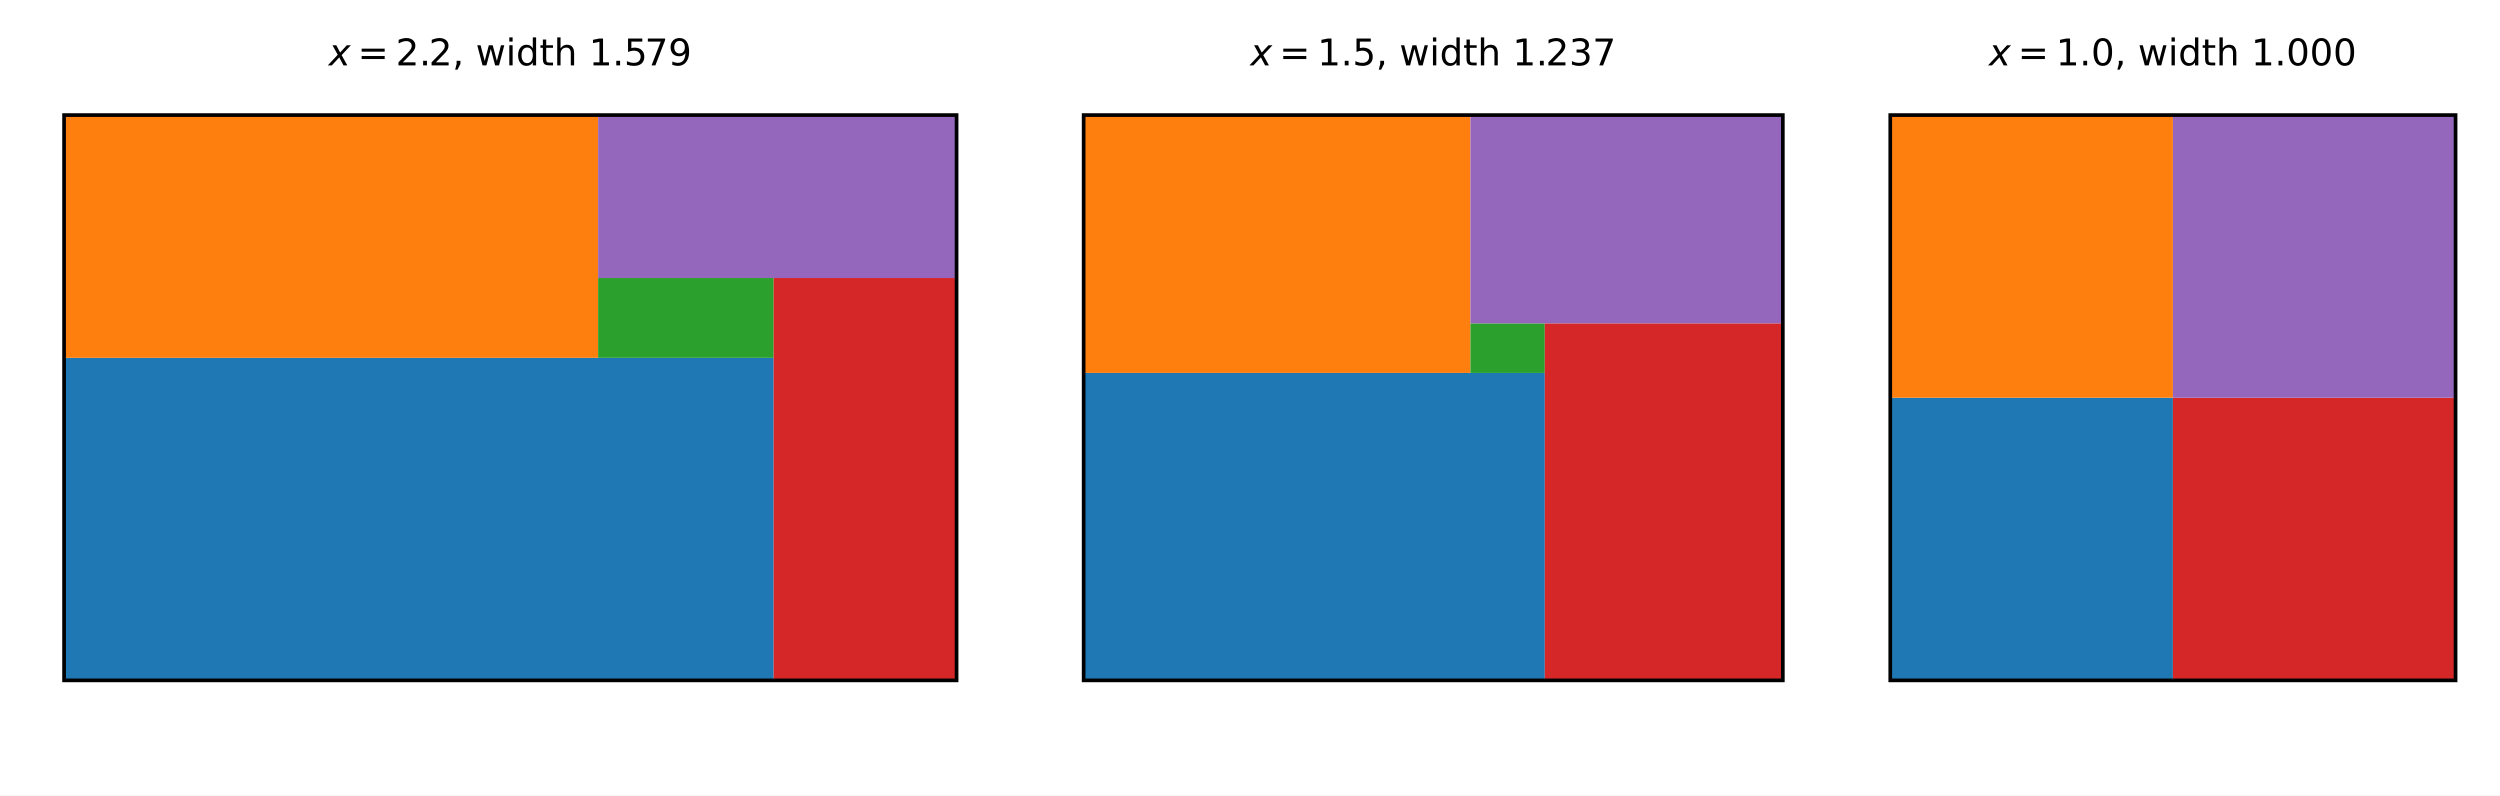
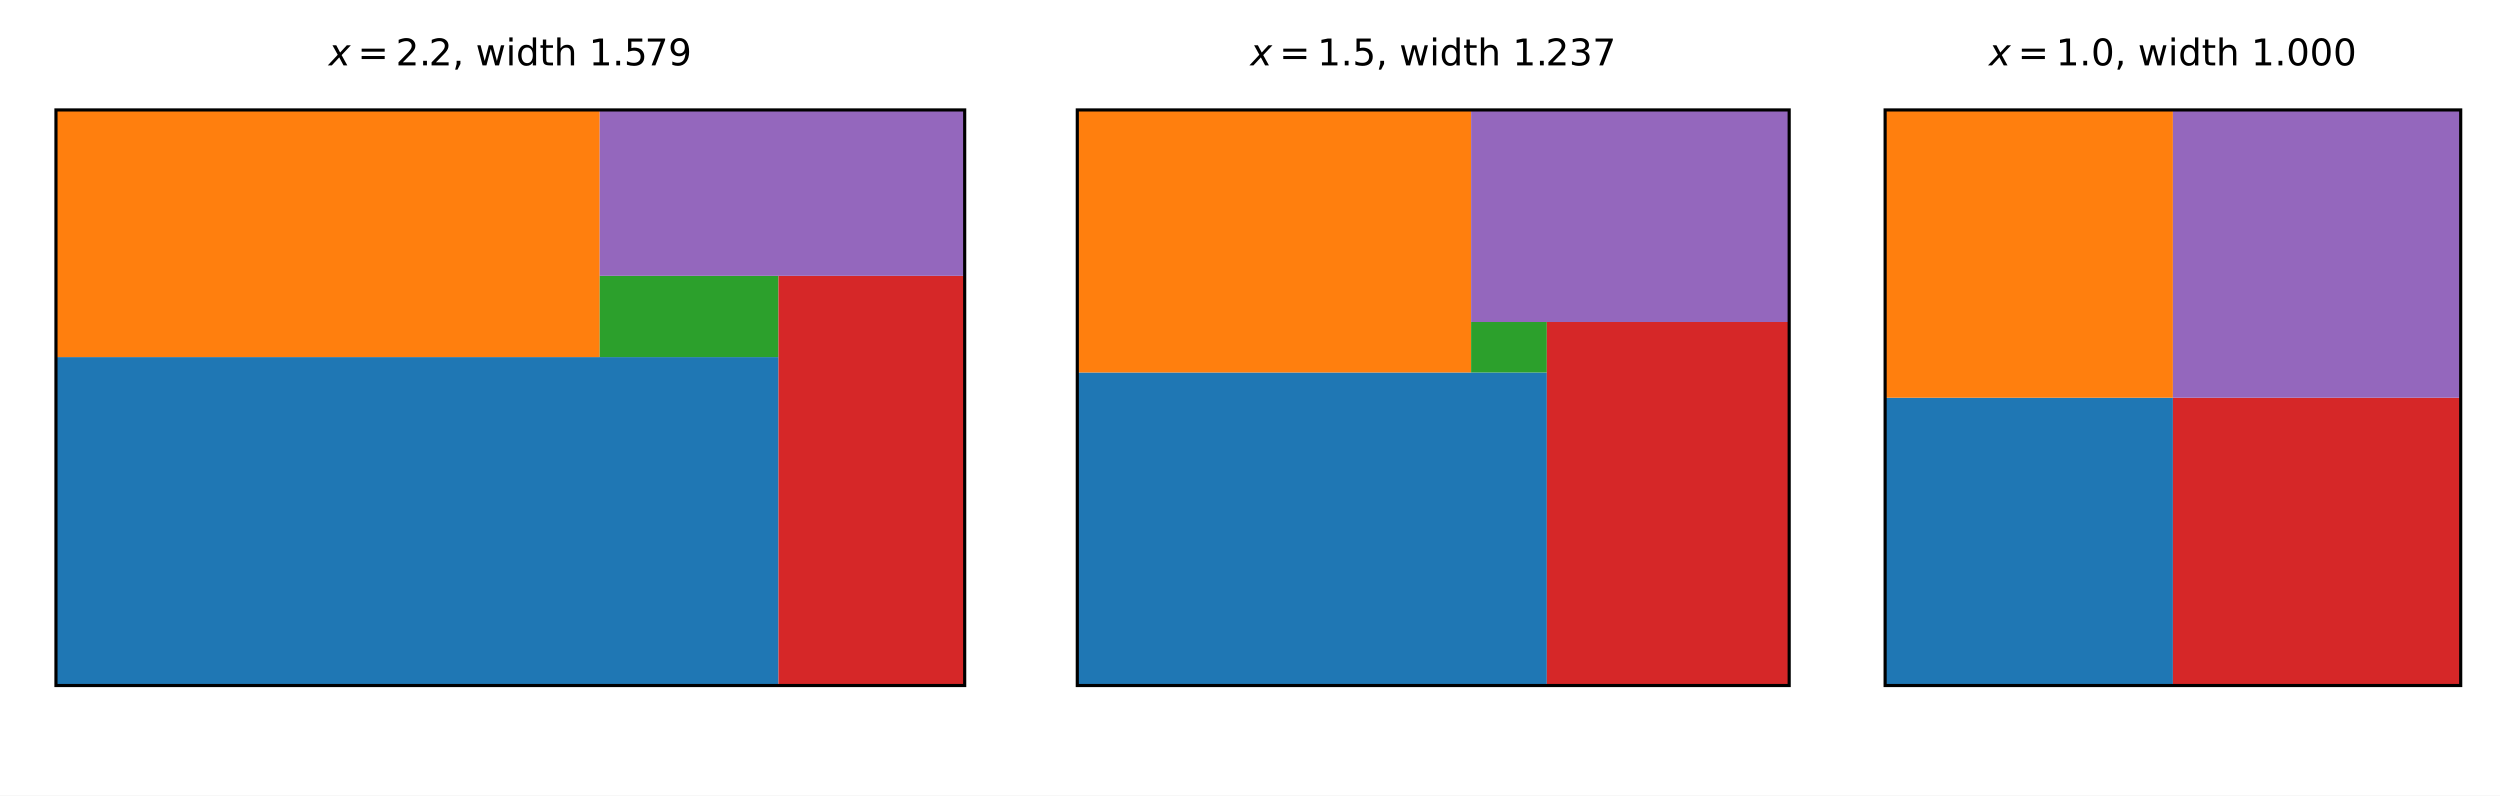
<svg xmlns="http://www.w3.org/2000/svg" xmlns:xlink="http://www.w3.org/1999/xlink" width="475.2pt" height="151.2pt" viewBox="0 0 475.2 151.2" version="1.1">
  <defs>
    <style type="text/css">*{stroke-linejoin: round; stroke-linecap: butt}</style>
  </defs>
  <g id="figure_1">
    <g id="patch_1">
      <path d="M 0 151.2  L 475.2 151.2  L 475.2 0  L 0 0  z " style="fill: #ffffff" />
    </g>
    <g id="axes_1">
      <g id="patch_2">
-         <path d="M 12.179 129.326  L 147.062 129.326  L 147.062 68.015  L 12.179 68.015  z " clip-path="url(#pfaf26b1b4b)" style="fill: #1f77b4" />
+         <path d="M 10.637 130.303  L 147.973 130.303  L 147.973 67.877  L 10.637 67.877  z " clip-path="url(#pbdb6f83671)" style="fill: #1f77b4" />
      </g>
      <g id="patch_3">
-         <path d="M 12.179 68.015  L 113.689 68.015  L 113.689 21.874  L 12.179 21.874  z " clip-path="url(#pfaf26b1b4b)" style="fill: #ff7f0e" />
+         <path d="M 10.637 67.877  L 113.993 67.877  L 113.993 20.897  L 10.637 20.897  z " clip-path="url(#pbdb6f83671)" style="fill: #ff7f0e" />
      </g>
      <g id="patch_4">
-         <path d="M 113.689 68.015  L 147.062 68.015  L 147.062 52.846  L 113.689 52.846  z " clip-path="url(#pfaf26b1b4b)" style="fill: #2ca02c" />
+         <path d="M 113.993 67.877  L 147.973 67.877  L 147.973 52.432  L 113.993 52.432  z " clip-path="url(#pbdb6f83671)" style="fill: #2ca02c" />
      </g>
      <g id="patch_5">
-         <path d="M 147.062 129.326  L 181.826 129.326  L 181.826 52.846  L 147.062 52.846  z " clip-path="url(#pfaf26b1b4b)" style="fill: #d62728" />
+         <path d="M 147.973 130.303  L 183.368 130.303  L 183.368 52.432  L 147.973 52.432  z " clip-path="url(#pbdb6f83671)" style="fill: #d62728" />
      </g>
      <g id="patch_6">
-         <path d="M 113.689 52.846  L 181.826 52.846  L 181.826 21.874  L 113.689 21.874  z " clip-path="url(#pfaf26b1b4b)" style="fill: #9467bd" />
+         <path d="M 113.993 52.432  L 183.368 52.432  L 183.368 20.897  L 113.993 20.897  z " clip-path="url(#pbdb6f83671)" style="fill: #9467bd" />
+       </g>
+       <g id="patch_7">
+         <path d="M 10.637 130.303  L 183.368 130.303  L 183.368 20.897  L 10.637 20.897  L 10.637 130.303  z " clip-path="url(#pbdb6f83671)" style="fill: none; stroke: #000000; stroke-width: 0.6; stroke-linejoin: miter" />
      </g>
      <g id="text_1">
        <g transform="translate(62.49253 12.42701) scale(0.07 -0.07)">
          <defs>
            <path id="DejaVuSans-Oblique-78" d="M 3841 3500  L 2234 1784  L 3219 0  L 2559 0  L 1819 1388  L 531 0  L -166 0  L 1556 1844  L 641 3500  L 1300 3500  L 1972 2234  L 3144 3500  L 3841 3500  z " transform="scale(0.015625)" />
            <path id="DejaVuSans-3d" d="M 678 2906  L 4684 2906  L 4684 2381  L 678 2381  L 678 2906  z M 678 1631  L 4684 1631  L 4684 1100  L 678 1100  L 678 1631  z " transform="scale(0.015625)" />
            <path id="DejaVuSans-32" d="M 1228 531  L 3431 531  L 3431 0  L 469 0  L 469 531  Q 828 903 1448 1529  Q 2069 2156 2228 2338  Q 2531 2678 2651 2914  Q 2772 3150 2772 3378  Q 2772 3750 2511 3984  Q 2250 4219 1831 4219  Q 1534 4219 1204 4116  Q 875 4013 500 3803  L 500 4441  Q 881 4594 1212 4672  Q 1544 4750 1819 4750  Q 2544 4750 2975 4387  Q 3406 4025 3406 3419  Q 3406 3131 3298 2873  Q 3191 2616 2906 2266  Q 2828 2175 2409 1742  Q 1991 1309 1228 531  z " transform="scale(0.015625)" />
            <path id="DejaVuSans-2e" d="M 684 794  L 1344 794  L 1344 0  L 684 0  L 684 794  z " transform="scale(0.015625)" />
            <path id="DejaVuSans-2c" d="M 750 794  L 1409 794  L 1409 256  L 897 -744  L 494 -744  L 750 256  L 750 794  z " transform="scale(0.015625)" />
            <path id="DejaVuSans-20" transform="scale(0.015625)" />
            <path id="DejaVuSans-77" d="M 269 3500  L 844 3500  L 1563 769  L 2278 3500  L 2956 3500  L 3675 769  L 4391 3500  L 4966 3500  L 4050 0  L 3372 0  L 2619 2869  L 1863 0  L 1184 0  L 269 3500  z " transform="scale(0.015625)" />
            <path id="DejaVuSans-69" d="M 603 3500  L 1178 3500  L 1178 0  L 603 0  L 603 3500  z M 603 4863  L 1178 4863  L 1178 4134  L 603 4134  L 603 4863  z " transform="scale(0.015625)" />
            <path id="DejaVuSans-64" d="M 2906 2969  L 2906 4863  L 3481 4863  L 3481 0  L 2906 0  L 2906 525  Q 2725 213 2448 61  Q 2172 -91 1784 -91  Q 1150 -91 751 415  Q 353 922 353 1747  Q 353 2572 751 3078  Q 1150 3584 1784 3584  Q 2172 3584 2448 3432  Q 2725 3281 2906 2969  z M 947 1747  Q 947 1113 1208 752  Q 1469 391 1925 391  Q 2381 391 2643 752  Q 2906 1113 2906 1747  Q 2906 2381 2643 2742  Q 2381 3103 1925 3103  Q 1469 3103 1208 2742  Q 947 2381 947 1747  z " transform="scale(0.015625)" />
            <path id="DejaVuSans-74" d="M 1172 4494  L 1172 3500  L 2356 3500  L 2356 3053  L 1172 3053  L 1172 1153  Q 1172 725 1289 603  Q 1406 481 1766 481  L 2356 481  L 2356 0  L 1766 0  Q 1100 0 847 248  Q 594 497 594 1153  L 594 3053  L 172 3053  L 172 3500  L 594 3500  L 594 4494  L 1172 4494  z " transform="scale(0.015625)" />
            <path id="DejaVuSans-68" d="M 3513 2113  L 3513 0  L 2938 0  L 2938 2094  Q 2938 2591 2744 2837  Q 2550 3084 2163 3084  Q 1697 3084 1428 2787  Q 1159 2491 1159 1978  L 1159 0  L 581 0  L 581 4863  L 1159 4863  L 1159 2956  Q 1366 3272 1645 3428  Q 1925 3584 2291 3584  Q 2894 3584 3203 3211  Q 3513 2838 3513 2113  z " transform="scale(0.015625)" />
            <path id="DejaVuSans-31" d="M 794 531  L 1825 531  L 1825 4091  L 703 3866  L 703 4441  L 1819 4666  L 2450 4666  L 2450 531  L 3481 531  L 3481 0  L 794 0  L 794 531  z " transform="scale(0.015625)" />
            <path id="DejaVuSans-35" d="M 691 4666  L 3169 4666  L 3169 4134  L 1269 4134  L 1269 2991  Q 1406 3038 1543 3061  Q 1681 3084 1819 3084  Q 2600 3084 3056 2656  Q 3513 2228 3513 1497  Q 3513 744 3044 326  Q 2575 -91 1722 -91  Q 1428 -91 1123 -41  Q 819 9 494 109  L 494 744  Q 775 591 1075 516  Q 1375 441 1709 441  Q 2250 441 2565 725  Q 2881 1009 2881 1497  Q 2881 1984 2565 2268  Q 2250 2553 1709 2553  Q 1456 2553 1204 2497  Q 953 2441 691 2322  L 691 4666  z " transform="scale(0.015625)" />
            <path id="DejaVuSans-37" d="M 525 4666  L 3525 4666  L 3525 4397  L 1831 0  L 1172 0  L 2766 4134  L 525 4134  L 525 4666  z " transform="scale(0.015625)" />
            <path id="DejaVuSans-39" d="M 703 97  L 703 672  Q 941 559 1184 500  Q 1428 441 1663 441  Q 2288 441 2617 861  Q 2947 1281 2994 2138  Q 2813 1869 2534 1725  Q 2256 1581 1919 1581  Q 1219 1581 811 2004  Q 403 2428 403 3163  Q 403 3881 828 4315  Q 1253 4750 1959 4750  Q 2769 4750 3195 4129  Q 3622 3509 3622 2328  Q 3622 1225 3098 567  Q 2575 -91 1691 -91  Q 1453 -91 1209 -44  Q 966 3 703 97  z M 1959 2075  Q 2384 2075 2632 2365  Q 2881 2656 2881 3163  Q 2881 3666 2632 3958  Q 2384 4250 1959 4250  Q 1534 4250 1286 3958  Q 1038 3666 1038 3163  Q 1038 2656 1286 2365  Q 1534 2075 1959 2075  z " transform="scale(0.015625)" />
          </defs>
          <use xlink:href="#DejaVuSans-Oblique-78" transform="translate(0 0.015625)" />
          <use xlink:href="#DejaVuSans-3d" transform="translate(78.66211 0.015625)" />
          <use xlink:href="#DejaVuSans-32" transform="translate(181.9336 0.015625)" />
          <use xlink:href="#DejaVuSans-2e" transform="translate(245.5566 0.015625)" />
          <use xlink:href="#DejaVuSans-32" transform="translate(271.8438 0.015625)" />
          <use xlink:href="#DejaVuSans-2c" transform="translate(335.4668 0.015625)" />
          <use xlink:href="#DejaVuSans-20" transform="translate(367.2539 0.015625)" />
          <use xlink:href="#DejaVuSans-77" transform="translate(399.041 0.015625)" />
          <use xlink:href="#DejaVuSans-69" transform="translate(480.8281 0.015625)" />
          <use xlink:href="#DejaVuSans-64" transform="translate(508.6113 0.015625)" />
          <use xlink:href="#DejaVuSans-74" transform="translate(572.0879 0.015625)" />
          <use xlink:href="#DejaVuSans-68" transform="translate(611.2969 0.015625)" />
          <use xlink:href="#DejaVuSans-20" transform="translate(674.6758 0.015625)" />
          <use xlink:href="#DejaVuSans-31" transform="translate(706.4629 0.015625)" />
          <use xlink:href="#DejaVuSans-2e" transform="translate(770.0859 0.015625)" />
          <use xlink:href="#DejaVuSans-35" transform="translate(801.873 0.015625)" />
          <use xlink:href="#DejaVuSans-37" transform="translate(858.2461 0.015625)" />
          <use xlink:href="#DejaVuSans-39" transform="translate(921.8691 0.015625)" />
        </g>
      </g>
-       <g id="patch_7">
-         <path d="M 12.179 129.326  L 181.826 129.326  L 181.826 21.874  L 12.179 21.874  L 12.179 129.326  z " clip-path="url(#pfaf26b1b4b)" style="fill: none; stroke: #000000; stroke-width: 0.7; stroke-linejoin: miter" />
-       </g>
    </g>
    <g id="axes_2">
      <g id="patch_8">
-         <path d="M 205.979 129.326  L 293.637 129.326  L 293.637 70.887  L 205.979 70.887  z " clip-path="url(#p734253e658)" style="fill: #1f77b4" />
+         <path d="M 204.771 130.303  L 294.023 130.303  L 294.023 70.802  L 204.771 70.802  z " clip-path="url(#p3e901693b3)" style="fill: #1f77b4" />
      </g>
      <g id="patch_9">
-         <path d="M 205.979 70.887  L 279.499 70.887  L 279.499 21.874  L 205.979 21.874  z " clip-path="url(#p734253e658)" style="fill: #ff7f0e" />
+         <path d="M 204.771 70.802  L 279.627 70.802  L 279.627 20.897  L 204.771 20.897  z " clip-path="url(#p3e901693b3)" style="fill: #ff7f0e" />
      </g>
      <g id="patch_10">
-         <path d="M 279.499 70.887  L 293.637 70.887  L 293.637 61.462  L 279.499 61.462  z " clip-path="url(#p734253e658)" style="fill: #2ca02c" />
+         <path d="M 279.627 70.802  L 294.023 70.802  L 294.023 61.205  L 279.627 61.205  z " clip-path="url(#p3e901693b3)" style="fill: #2ca02c" />
      </g>
      <g id="patch_11">
-         <path d="M 293.637 129.326  L 338.88 129.326  L 338.88 61.462  L 293.637 61.462  z " clip-path="url(#p734253e658)" style="fill: #d62728" />
+         <path d="M 294.023 130.303  L 340.088 130.303  L 340.088 61.205  L 294.023 61.205  z " clip-path="url(#p3e901693b3)" style="fill: #d62728" />
      </g>
      <g id="patch_12">
-         <path d="M 279.499 61.462  L 338.88 61.462  L 338.88 21.874  L 279.499 21.874  z " clip-path="url(#p734253e658)" style="fill: #9467bd" />
+         <path d="M 279.627 61.205  L 340.088 61.205  L 340.088 20.897  L 279.627 20.897  z " clip-path="url(#p3e901693b3)" style="fill: #9467bd" />
+       </g>
+       <g id="patch_13">
+         <path d="M 204.771 130.303  L 340.088 130.303  L 340.088 20.897  L 204.771 20.897  L 204.771 130.303  z " clip-path="url(#p3e901693b3)" style="fill: none; stroke: #000000; stroke-width: 0.6; stroke-linejoin: miter" />
      </g>
      <g id="text_2">
        <g transform="translate(237.6745 12.42701) scale(0.07 -0.07)">
          <defs>
            <path id="DejaVuSans-33" d="M 2597 2516  Q 3050 2419 3304 2112  Q 3559 1806 3559 1356  Q 3559 666 3084 287  Q 2609 -91 1734 -91  Q 1441 -91 1130 -33  Q 819 25 488 141  L 488 750  Q 750 597 1062 519  Q 1375 441 1716 441  Q 2309 441 2620 675  Q 2931 909 2931 1356  Q 2931 1769 2642 2001  Q 2353 2234 1838 2234  L 1294 2234  L 1294 2753  L 1863 2753  Q 2328 2753 2575 2939  Q 2822 3125 2822 3475  Q 2822 3834 2567 4026  Q 2313 4219 1838 4219  Q 1578 4219 1281 4162  Q 984 4106 628 3988  L 628 4550  Q 988 4650 1302 4700  Q 1616 4750 1894 4750  Q 2613 4750 3031 4423  Q 3450 4097 3450 3541  Q 3450 3153 3228 2886  Q 3006 2619 2597 2516  z " transform="scale(0.015625)" />
          </defs>
          <use xlink:href="#DejaVuSans-Oblique-78" transform="translate(0 0.015625)" />
          <use xlink:href="#DejaVuSans-3d" transform="translate(78.66211 0.015625)" />
          <use xlink:href="#DejaVuSans-31" transform="translate(181.9336 0.015625)" />
          <use xlink:href="#DejaVuSans-2e" transform="translate(245.5566 0.015625)" />
          <use xlink:href="#DejaVuSans-35" transform="translate(277.3438 0.015625)" />
          <use xlink:href="#DejaVuSans-2c" transform="translate(340.9668 0.015625)" />
          <use xlink:href="#DejaVuSans-20" transform="translate(372.7539 0.015625)" />
          <use xlink:href="#DejaVuSans-77" transform="translate(404.541 0.015625)" />
          <use xlink:href="#DejaVuSans-69" transform="translate(486.3281 0.015625)" />
          <use xlink:href="#DejaVuSans-64" transform="translate(514.1113 0.015625)" />
          <use xlink:href="#DejaVuSans-74" transform="translate(577.5879 0.015625)" />
          <use xlink:href="#DejaVuSans-68" transform="translate(616.7969 0.015625)" />
          <use xlink:href="#DejaVuSans-20" transform="translate(680.1758 0.015625)" />
          <use xlink:href="#DejaVuSans-31" transform="translate(711.9629 0.015625)" />
          <use xlink:href="#DejaVuSans-2e" transform="translate(775.5859 0.015625)" />
          <use xlink:href="#DejaVuSans-32" transform="translate(801.873 0.015625)" />
          <use xlink:href="#DejaVuSans-33" transform="translate(865.4961 0.015625)" />
          <use xlink:href="#DejaVuSans-37" transform="translate(929.1191 0.015625)" />
        </g>
      </g>
-       <g id="patch_13">
-         <path d="M 205.979 129.326  L 338.88 129.326  L 338.88 21.874  L 205.979 21.874  L 205.979 129.326  z " clip-path="url(#p734253e658)" style="fill: none; stroke: #000000; stroke-width: 0.7; stroke-linejoin: miter" />
-       </g>
    </g>
    <g id="axes_3">
      <g id="patch_14">
-         <path d="M 359.301 129.326  L 413.027 129.326  L 413.027 75.6  L 359.301 75.6  z " clip-path="url(#p4230779b26)" style="fill: #1f77b4" />
+         <path d="M 358.324 130.303  L 413.027 130.303  L 413.027 75.6  L 358.324 75.6  z " clip-path="url(#pbba5919444)" style="fill: #1f77b4" />
      </g>
      <g id="patch_15">
-         <path d="M 359.301 75.6  L 413.027 75.6  L 413.027 21.874  L 359.301 21.874  z " clip-path="url(#p4230779b26)" style="fill: #ff7f0e" />
+         <path d="M 358.324 75.6  L 413.027 75.6  L 413.027 20.897  L 358.324 20.897  z " clip-path="url(#pbba5919444)" style="fill: #ff7f0e" />
      </g>
      <g id="patch_16">
-         <path d="M 413.027 75.6  L 413.027 75.6  L 413.027 75.6  L 413.027 75.6  z " clip-path="url(#p4230779b26)" style="fill: #2ca02c" />
+         <path d="M 413.027 75.6  L 413.027 75.6  L 413.027 75.6  L 413.027 75.6  z " clip-path="url(#pbba5919444)" style="fill: #2ca02c" />
      </g>
      <g id="patch_17">
-         <path d="M 413.027 129.326  L 466.753 129.326  L 466.753 75.6  L 413.027 75.6  z " clip-path="url(#p4230779b26)" style="fill: #d62728" />
+         <path d="M 413.027 130.303  L 467.73 130.303  L 467.73 75.6  L 413.027 75.6  z " clip-path="url(#pbba5919444)" style="fill: #d62728" />
      </g>
      <g id="patch_18">
-         <path d="M 413.027 75.6  L 466.753 75.6  L 466.753 21.874  L 413.027 21.874  z " clip-path="url(#p4230779b26)" style="fill: #9467bd" />
+         <path d="M 413.027 75.6  L 467.73 75.6  L 467.73 20.897  L 413.027 20.897  z " clip-path="url(#pbba5919444)" style="fill: #9467bd" />
+       </g>
+       <g id="patch_19">
+         <path d="M 358.324 130.303  L 467.73 130.303  L 467.73 20.897  L 358.324 20.897  L 358.324 130.303  z " clip-path="url(#pbba5919444)" style="fill: none; stroke: #000000; stroke-width: 0.6; stroke-linejoin: miter" />
      </g>
      <g id="text_3">
        <g transform="translate(378.062 12.42701) scale(0.07 -0.07)">
          <defs>
            <path id="DejaVuSans-30" d="M 2034 4250  Q 1547 4250 1301 3770  Q 1056 3291 1056 2328  Q 1056 1369 1301 889  Q 1547 409 2034 409  Q 2525 409 2770 889  Q 3016 1369 3016 2328  Q 3016 3291 2770 3770  Q 2525 4250 2034 4250  z M 2034 4750  Q 2819 4750 3233 4129  Q 3647 3509 3647 2328  Q 3647 1150 3233 529  Q 2819 -91 2034 -91  Q 1250 -91 836 529  Q 422 1150 422 2328  Q 422 3509 836 4129  Q 1250 4750 2034 4750  z " transform="scale(0.015625)" />
          </defs>
          <use xlink:href="#DejaVuSans-Oblique-78" transform="translate(0 0.015625)" />
          <use xlink:href="#DejaVuSans-3d" transform="translate(78.66211 0.015625)" />
          <use xlink:href="#DejaVuSans-31" transform="translate(181.9336 0.015625)" />
          <use xlink:href="#DejaVuSans-2e" transform="translate(245.5566 0.015625)" />
          <use xlink:href="#DejaVuSans-30" transform="translate(277.3438 0.015625)" />
          <use xlink:href="#DejaVuSans-2c" transform="translate(340.9668 0.015625)" />
          <use xlink:href="#DejaVuSans-20" transform="translate(372.7539 0.015625)" />
          <use xlink:href="#DejaVuSans-77" transform="translate(404.541 0.015625)" />
          <use xlink:href="#DejaVuSans-69" transform="translate(486.3281 0.015625)" />
          <use xlink:href="#DejaVuSans-64" transform="translate(514.1113 0.015625)" />
          <use xlink:href="#DejaVuSans-74" transform="translate(577.5879 0.015625)" />
          <use xlink:href="#DejaVuSans-68" transform="translate(616.7969 0.015625)" />
          <use xlink:href="#DejaVuSans-20" transform="translate(680.1758 0.015625)" />
          <use xlink:href="#DejaVuSans-31" transform="translate(711.9629 0.015625)" />
          <use xlink:href="#DejaVuSans-2e" transform="translate(775.5859 0.015625)" />
          <use xlink:href="#DejaVuSans-30" transform="translate(807.373 0.015625)" />
          <use xlink:href="#DejaVuSans-30" transform="translate(870.9961 0.015625)" />
          <use xlink:href="#DejaVuSans-30" transform="translate(934.6191 0.015625)" />
        </g>
      </g>
-       <g id="patch_19">
-         <path d="M 359.301 129.326  L 466.753 129.326  L 466.753 21.874  L 359.301 21.874  L 359.301 129.326  z " clip-path="url(#p4230779b26)" style="fill: none; stroke: #000000; stroke-width: 0.7; stroke-linejoin: miter" />
-       </g>
    </g>
  </g>
  <defs>
-     <clipPath id="pfaf26b1b4b">
+     <clipPath id="pbdb6f83671">
      <rect x="2" y="15.427" width="190.005" height="120.346" />
    </clipPath>
-     <clipPath id="p734253e658">
+     <clipPath id="p3e901693b3">
      <rect x="198.005" y="15.427" width="148.849" height="120.346" />
    </clipPath>
-     <clipPath id="p4230779b26">
+     <clipPath id="pbba5919444">
      <rect x="352.854" y="15.427" width="120.346" height="120.346" />
    </clipPath>
  </defs>
</svg>
